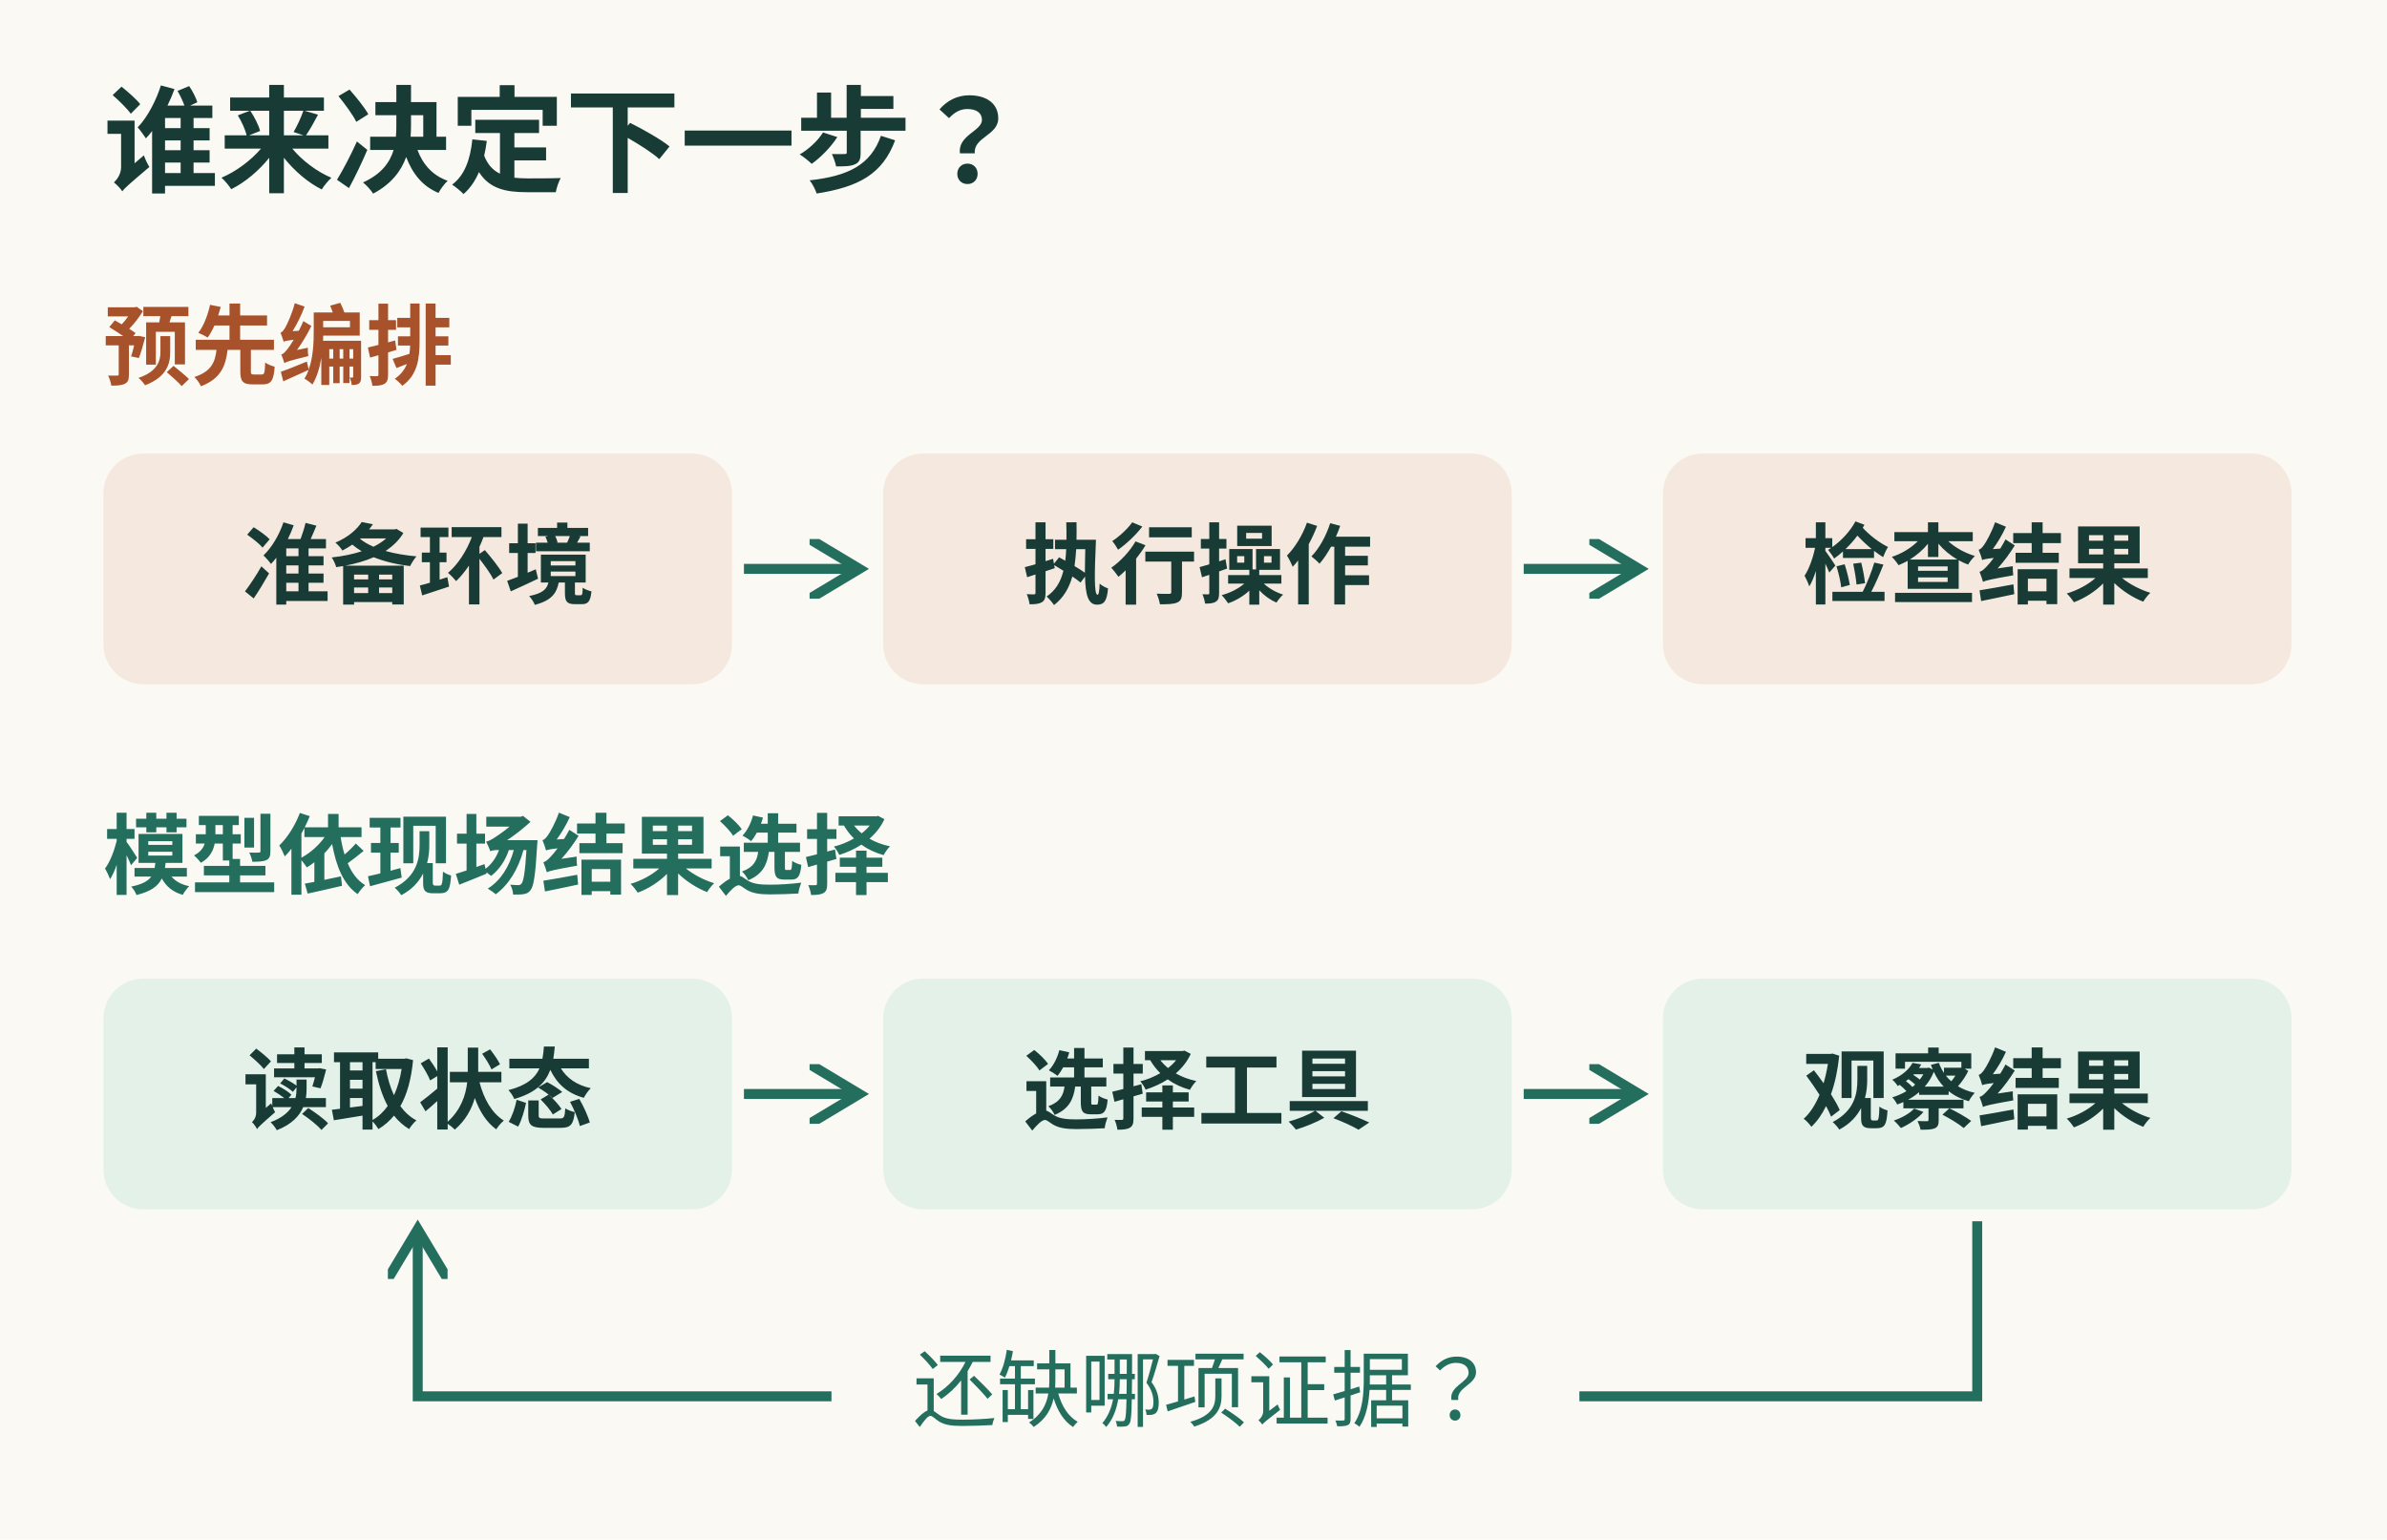
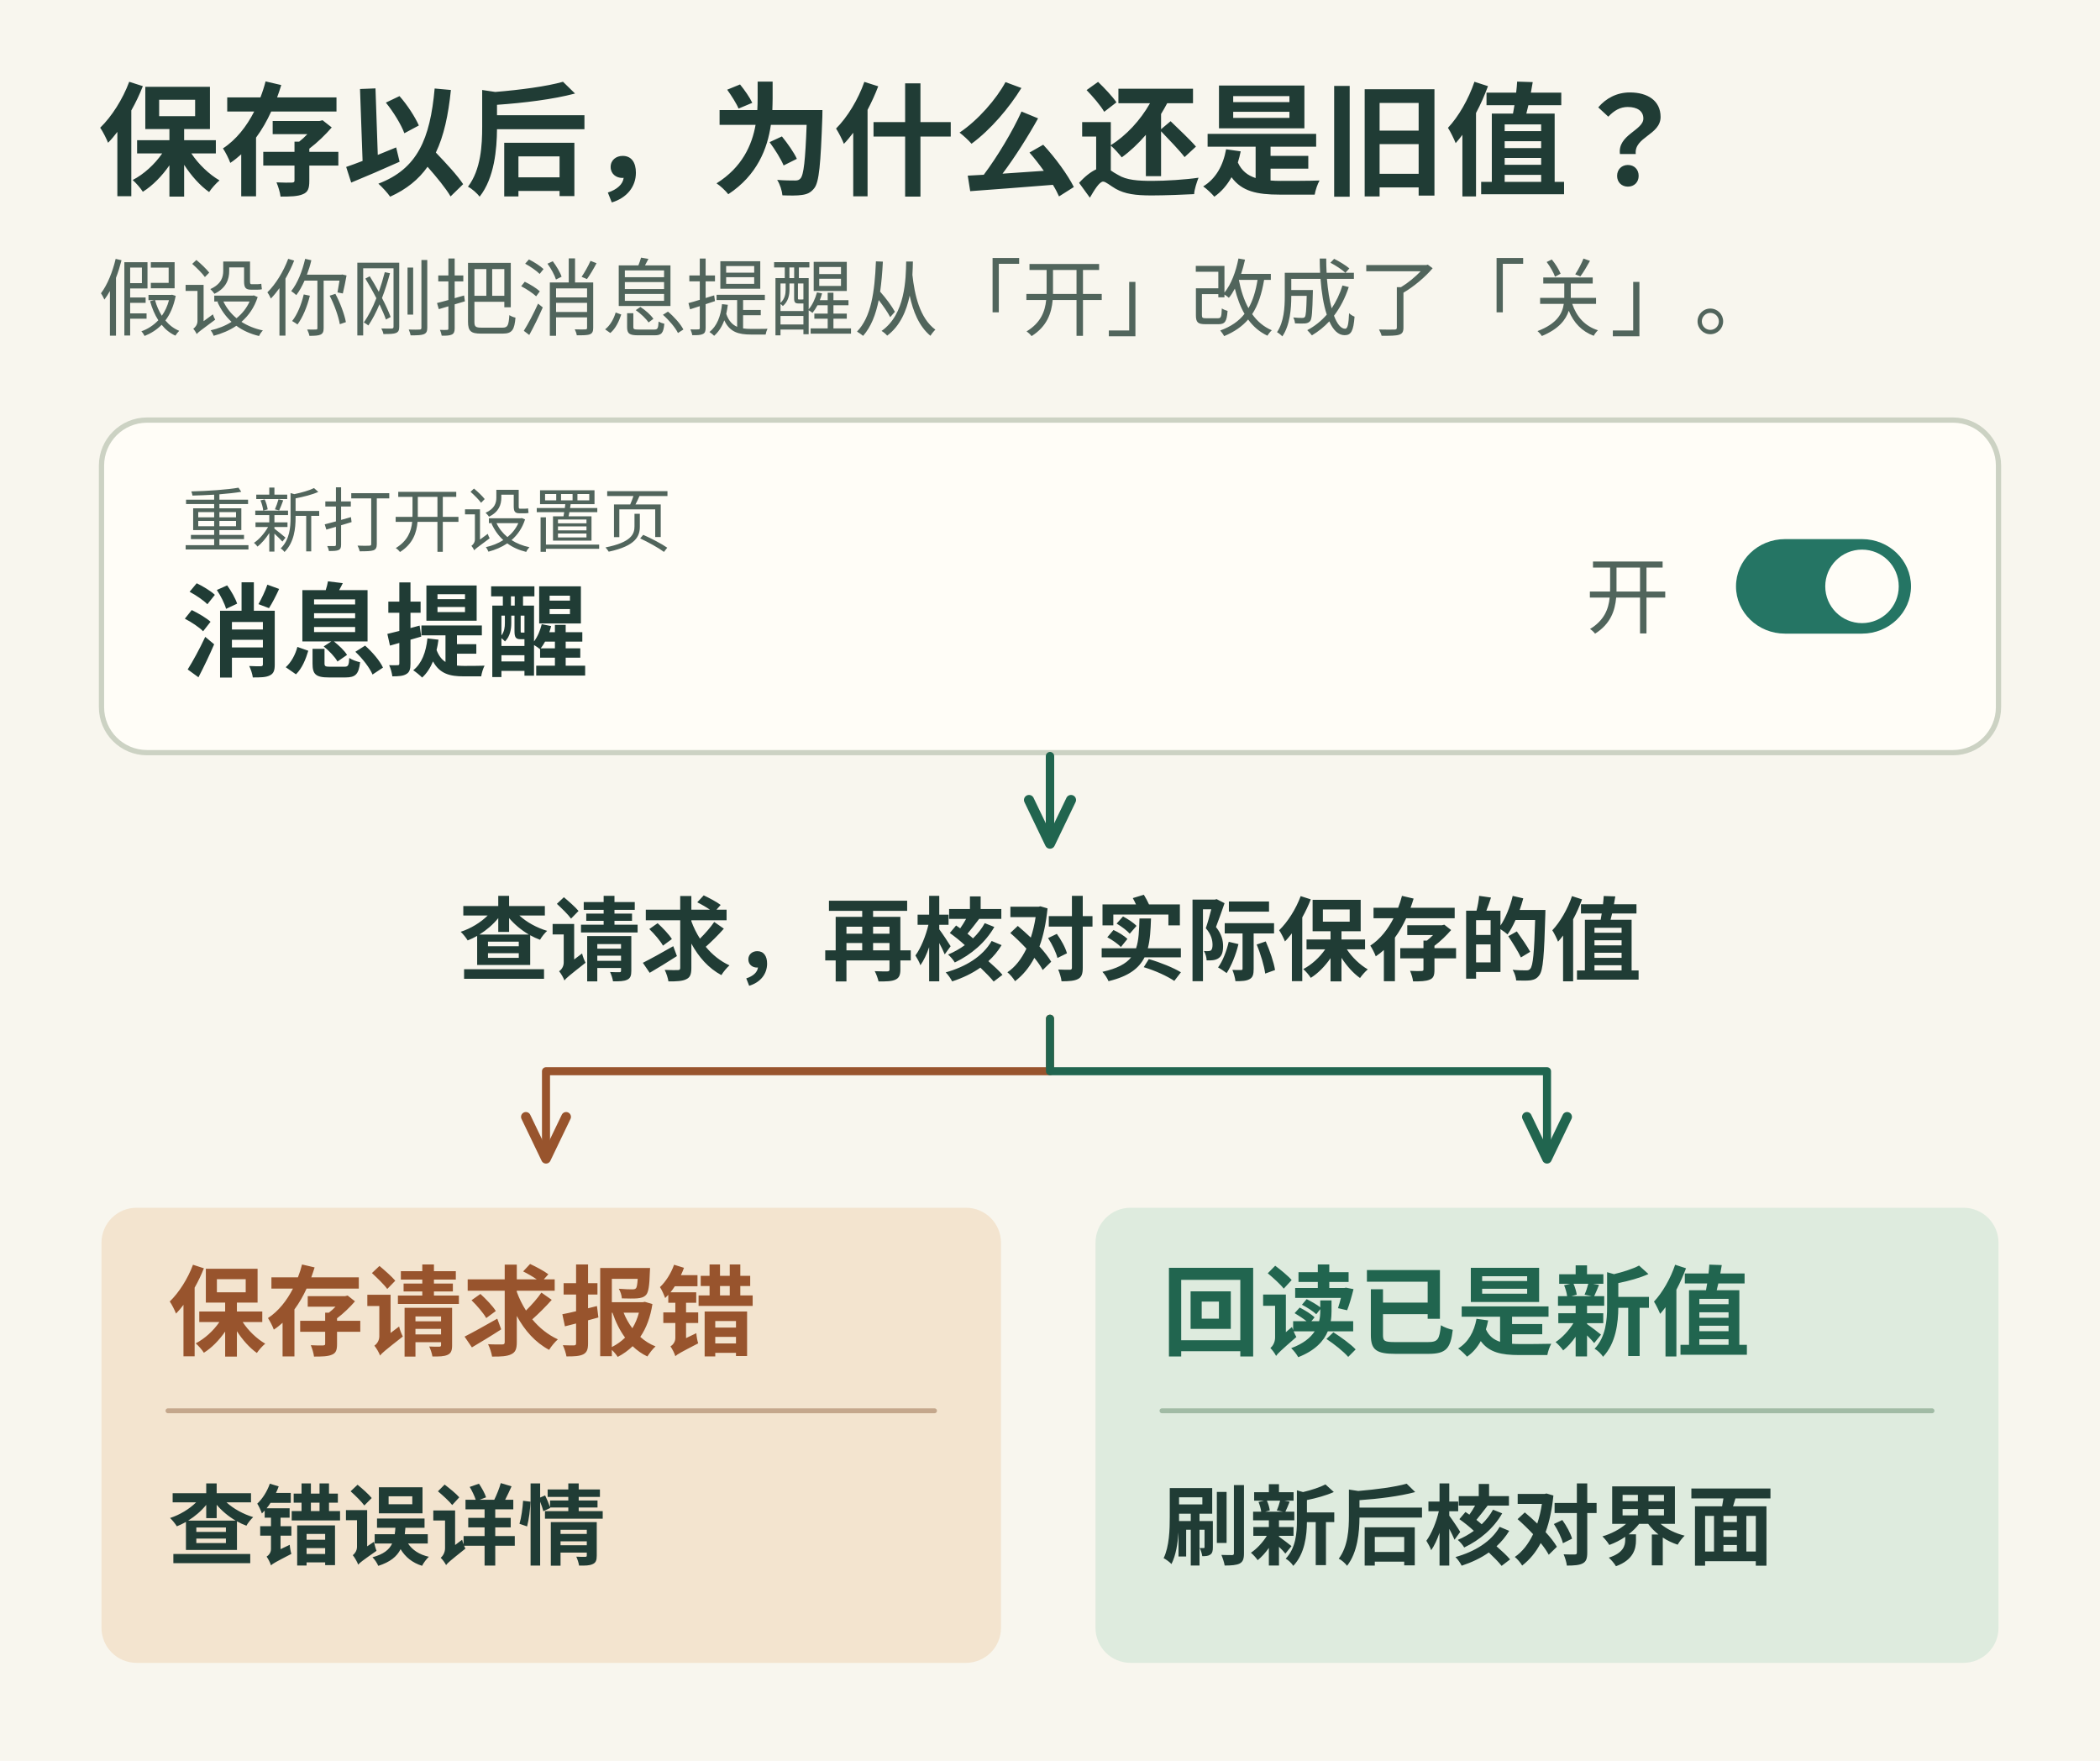
- <svg xmlns="http://www.w3.org/2000/svg" width="600" height="387" viewBox="0 0 600 387">
+ <svg xmlns="http://www.w3.org/2000/svg" role="img" aria-labelledby="title desc" width="600" height="503" viewBox="0 0 600 503">
  <defs>
-     <marker id="arrow" markerWidth="6" markerHeight="6" refX="5" refY="3" orient="auto">
-       <path d="M0 0 L5 3 L0 6" fill="none" stroke="#236e5d" />
+     <marker id="a21654F" markerWidth="7" markerHeight="7" refX="6.2" refY="3.5" orient="auto">
+       <path d="M1,1 L6.2,3.5 L1,6" fill="none" stroke="#21654F" stroke-linecap="round" stroke-linejoin="round" stroke-width="1.2" />
+     </marker>
+     <marker id="a98542D" markerWidth="7" markerHeight="7" refX="6.2" refY="3.5" orient="auto">
+       <path d="M1,1 L6.2,3.5 L1,6" fill="none" stroke="#98542D" stroke-linecap="round" stroke-linejoin="round" stroke-width="1.2" />
+     </marker>
+     <marker id="a51655C" markerWidth="7" markerHeight="7" refX="6.2" refY="3.5" orient="auto">
+       <path d="M1,1 L6.2,3.5 L1,6" fill="none" stroke="#51655C" stroke-linecap="round" stroke-linejoin="round" stroke-width="1.2" />
    </marker>
  </defs>
-   <rect width="600" height="387" fill="#faf9f4" />
-   <g font-family="PingFang SC, sans-serif">
-     <text x="26" y="46" fill="#183c35" font-size="29" font-weight="600" text-anchor="start">谁来决定下一步？</text>
-     <text x="26" y="95" fill="#a7522b" font-size="22" font-weight="600" text-anchor="start">预先编排</text>
-     <rect x="26" y="114" width="158" height="58" rx="10" fill="#f5e9df" stroke="none" stroke-width="1.5" />
-     <text x="105.0" y="150.0" fill="#183c35" font-size="22" font-weight="600" text-anchor="middle">准备环境</text>
-     <path d="M187 143 H216" stroke="#236e5d" stroke-width="2.5" fill="none" marker-end="url(#arrow)" />
-     <rect x="222" y="114" width="158" height="58" rx="10" fill="#f5e9df" stroke="none" stroke-width="1.5" />
-     <text x="301.0" y="150.0" fill="#183c35" font-size="22" font-weight="600" text-anchor="middle">执行操作</text>
-     <path d="M383 143 H412" stroke="#236e5d" stroke-width="2.5" fill="none" marker-end="url(#arrow)" />
-     <rect x="418" y="114" width="158" height="58" rx="10" fill="#f5e9df" stroke="none" stroke-width="1.5" />
-     <text x="497.0" y="150.0" fill="#183c35" font-size="22" font-weight="600" text-anchor="middle">检查结果</text>
-     <text x="26" y="223" fill="#236e5d" font-size="22" font-weight="600" text-anchor="start">模型依现场结果选择</text>
-     <rect x="26" y="246" width="158" height="58" rx="10" fill="#e4f1e9" stroke="none" stroke-width="1.5" />
-     <text x="105.0" y="282.0" fill="#183c35" font-size="22" font-weight="600" text-anchor="middle">读取状态</text>
-     <path d="M187 275 H216" stroke="#236e5d" stroke-width="2.5" fill="none" marker-end="url(#arrow)" />
-     <rect x="222" y="246" width="158" height="58" rx="10" fill="#e4f1e9" stroke="none" stroke-width="1.5" />
-     <text x="301.0" y="282.0" fill="#183c35" font-size="22" font-weight="600" text-anchor="middle">选择工具</text>
-     <path d="M383 275 H412" stroke="#236e5d" stroke-width="2.5" fill="none" marker-end="url(#arrow)" />
-     <rect x="418" y="246" width="158" height="58" rx="10" fill="#e4f1e9" stroke="none" stroke-width="1.5" />
-     <text x="497.0" y="282.0" fill="#183c35" font-size="22" font-weight="600" text-anchor="middle">观察结果</text>
-     <path d="M497 307 V351 H105 V309" stroke="#236e5d" stroke-width="2.5" fill="none" marker-end="url(#arrow)" />
-     <rect x="209" y="329" width="188" height="41" rx="10" fill="#faf9f4" stroke="none" stroke-width="1.5" />
-     <text x="303" y="357" fill="#236e5d" font-size="21" font-weight="400" text-anchor="middle">还缺哪项证据？</text>
+   <rect x="0" y="0" width="600" height="503" rx="0" fill="#F8F6EE" stroke="none" stroke-width="1.5" />
+   <g font-family="PingFang SC, Hiragino Sans GB, sans-serif">
+     <text x="28" y="53" font-size="35" fill="#203C35" font-weight="650" text-anchor="start">保存以后，为什么还是旧值？</text>
+     <text x="28" y="94" font-size="24" fill="#51655C" font-weight="500" text-anchor="start">假设你刚把消息提醒从「开」改成了「关」。</text>
+     <rect x="29" y="120" width="542" height="95" rx="13" fill="#FFFDF7" stroke="#CCD2C3" stroke-width="1.5" />
+     <text x="52" y="156" font-size="20" fill="#51655C" font-weight="500" text-anchor="start">重新打开设置页</text>
+     <text x="52" y="191" font-size="29" fill="#203C35" font-weight="650" text-anchor="start">消息提醒</text>
+     <text x="453" y="179" font-size="24" fill="#51655C" font-weight="500" text-anchor="start">开</text>
+     <rect x="496" y="154" width="50" height="27" rx="14" fill="#257564" stroke="none" stroke-width="1.5" />
+     <circle cx="532" cy="167.5" r="10.5" fill="#FFFDF7" />
+     <path d="M300 216 V241" fill="none" stroke="#21654F" stroke-width="2.4" stroke-linecap="round" stroke-linejoin="round" marker-end="url(#a21654F)" />
+     <text x="300" y="278" font-size="26" fill="#203C35" font-weight="650" text-anchor="middle">查请求，再核对实际保存的值</text>
+     <path d="M300 291 V306 H156 V331" fill="none" stroke="#98542D" stroke-width="2.3" stroke-linecap="round" stroke-linejoin="round" marker-end="url(#a98542D)" />
+     <path d="M300 291 V306 H442 V331" fill="none" stroke="#21654F" stroke-width="2.3" stroke-linecap="round" stroke-linejoin="round" marker-end="url(#a21654F)" />
+     <rect x="29" y="345" width="257" height="130" rx="10" fill="#F3E4CF" stroke="none" stroke-width="1.5" />
+     <text x="48" y="385" font-size="28" fill="#98542D" font-weight="650" text-anchor="start">保存请求报错</text>
+     <path d="M48 403 H267" fill="none" stroke="#C4A78C" stroke-width="1.4" stroke-linecap="round" stroke-linejoin="round" />
+     <text x="48" y="445" font-size="25" fill="#203C35" font-weight="550" text-anchor="start">查错误详情</text>
+     <rect x="313" y="345" width="258" height="130" rx="10" fill="#DEEBDE" stroke="none" stroke-width="1.5" />
+     <text x="332" y="385" font-size="28" fill="#21654F" font-weight="650" text-anchor="start">回读已是新值</text>
+     <path d="M332 403 H552" fill="none" stroke="#A1BBA5" stroke-width="1.4" stroke-linecap="round" stroke-linejoin="round" />
+     <text x="332" y="445" font-size="25" fill="#203C35" font-weight="550" text-anchor="start">刷新后核对界面</text>
  </g>
</svg>
